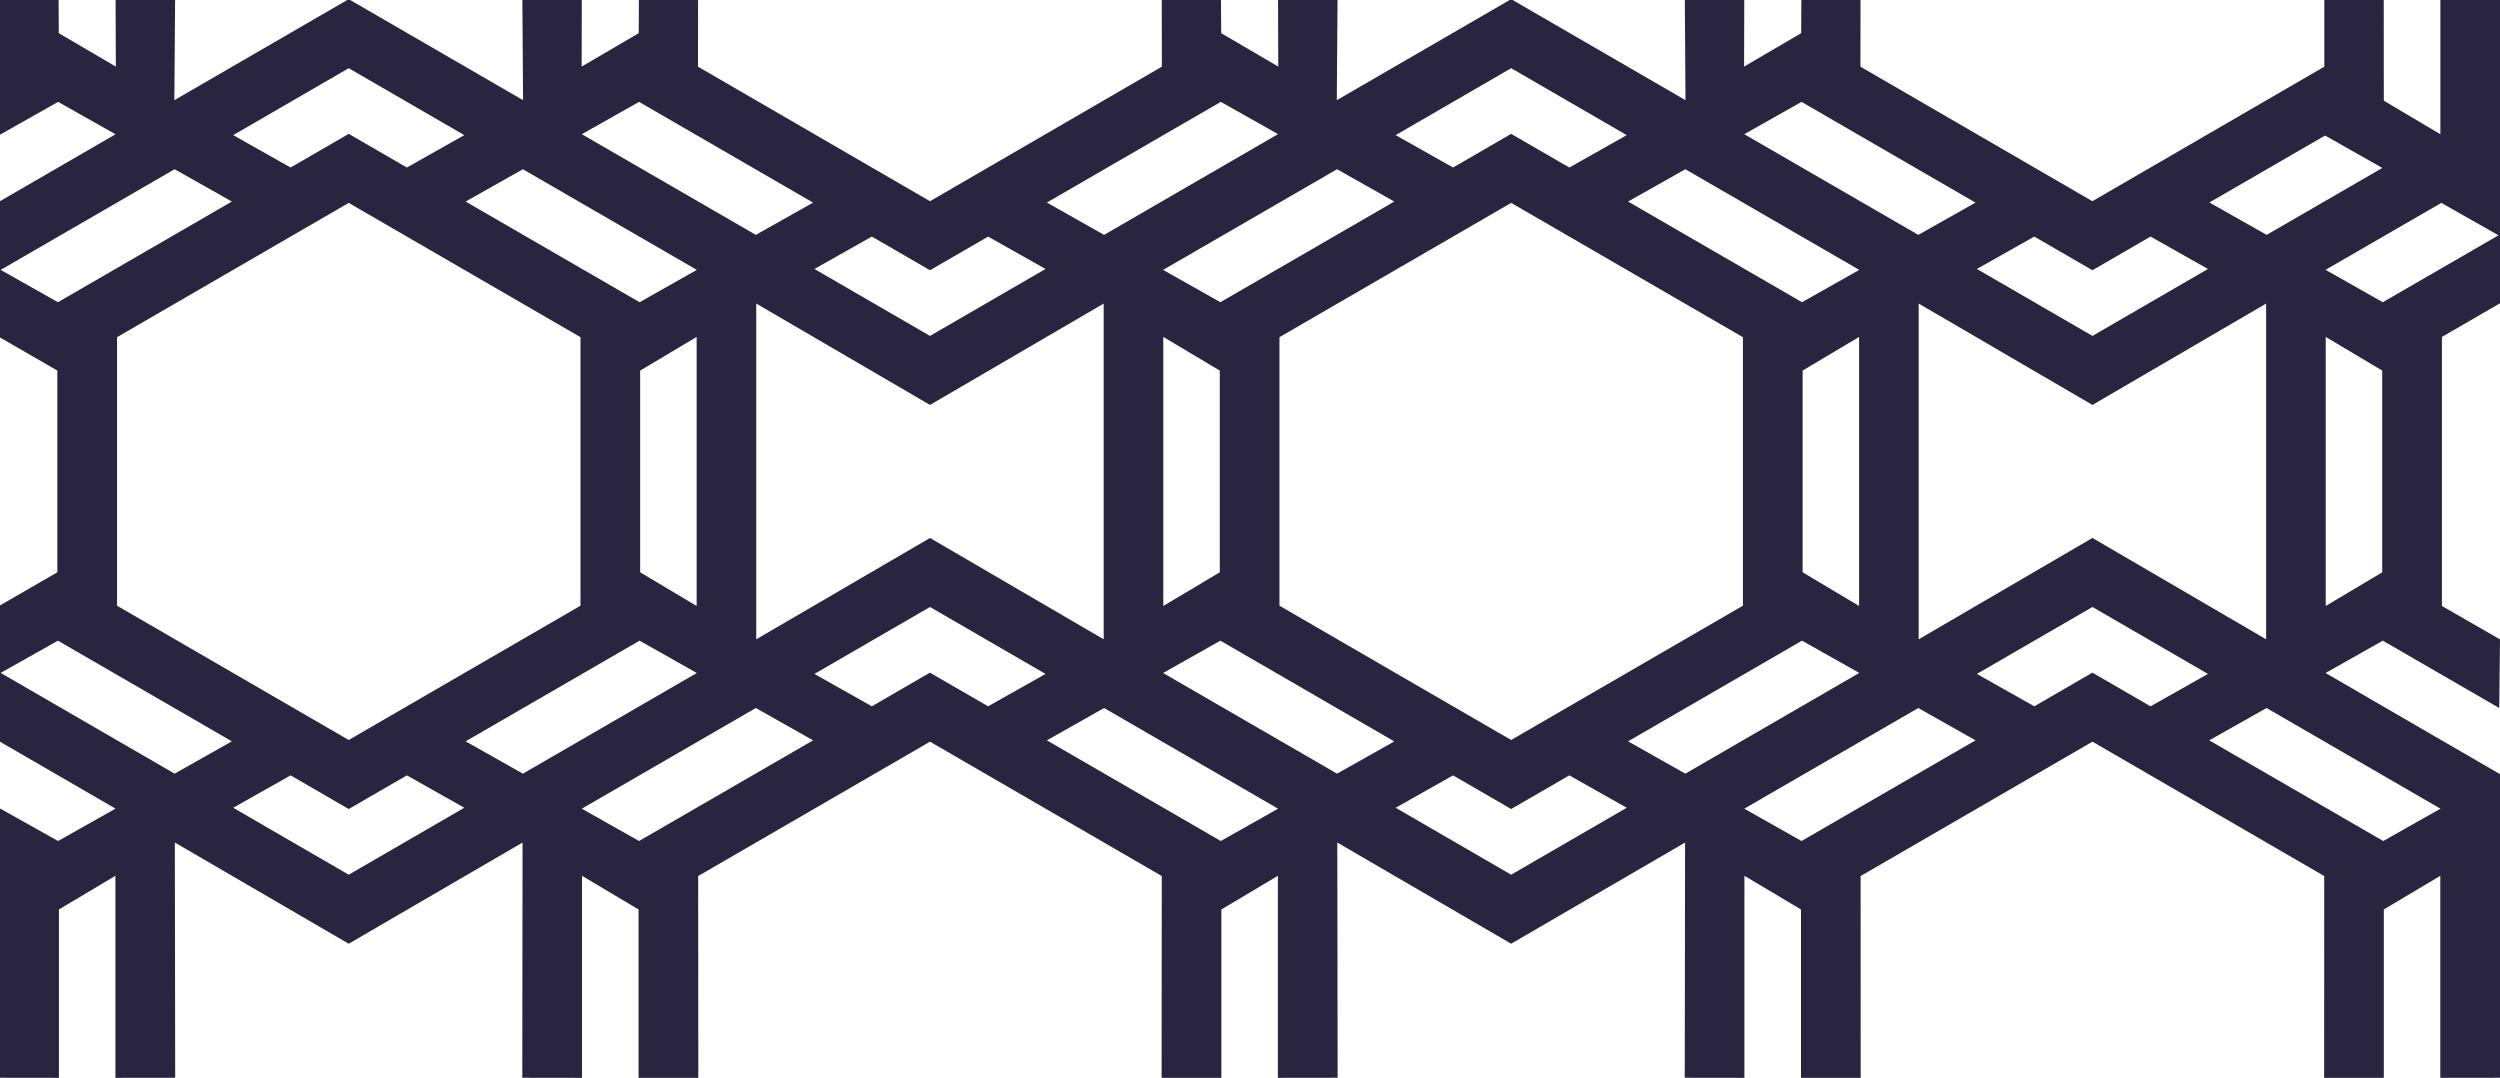
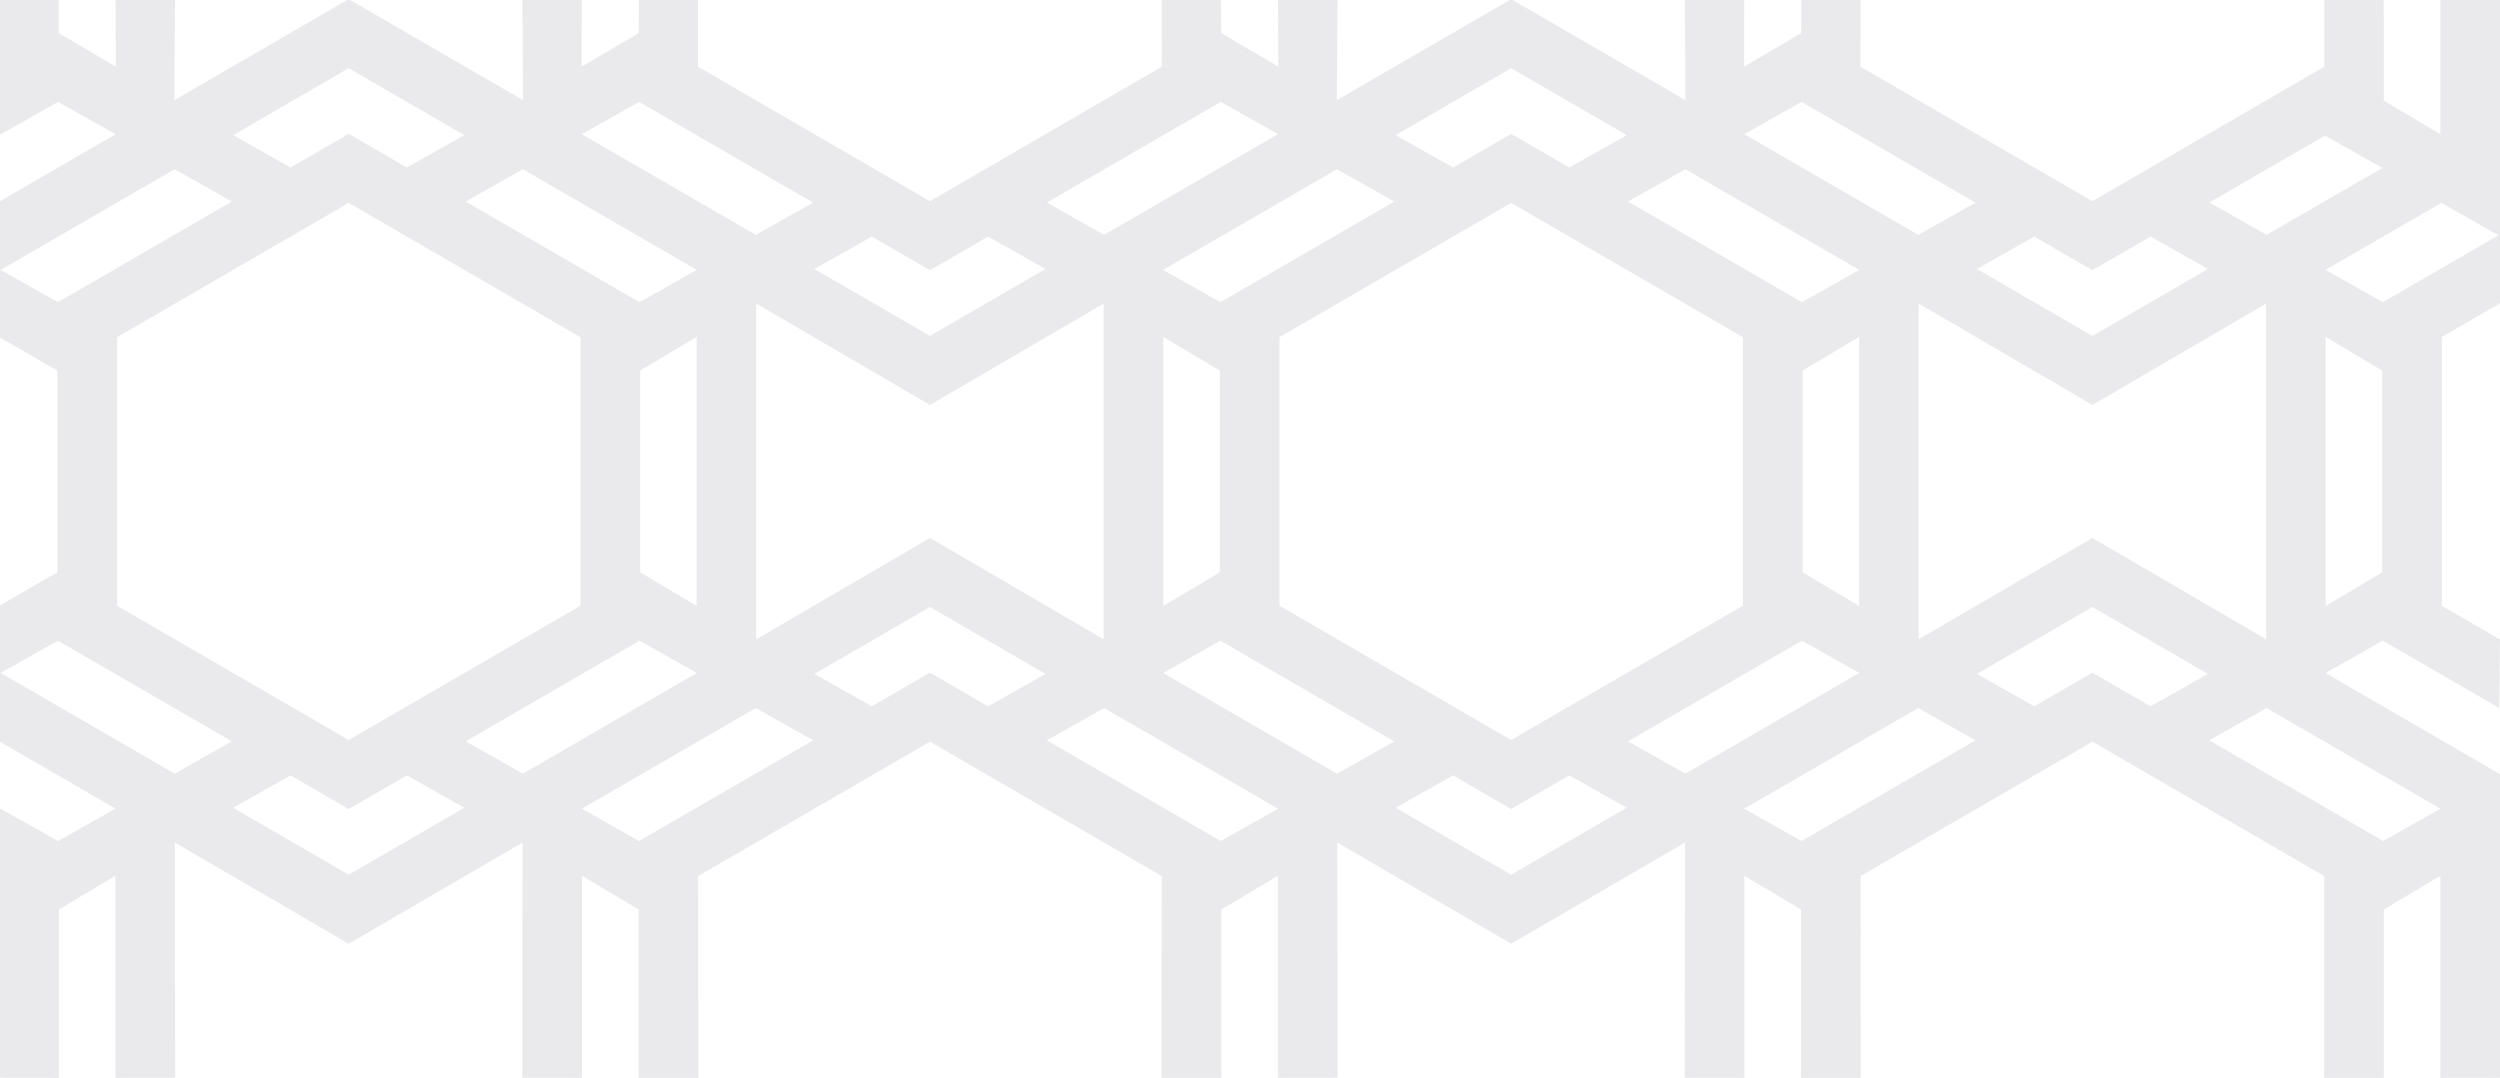
<svg xmlns="http://www.w3.org/2000/svg" width="116px" height="50px" viewBox="0 0 116 50" version="1.1">
  <g id="surface1">
-     <path style=" stroke:none;fill-rule:nonzero;fill:#292540;fill-opacity:1;" d="M 2.719 -0.035 L -0.035 -0.016 L -0.035 6.27 L 2.695 4.727 L 5.359 6.23 L -0.035 9.355 L -0.039 15.637 L 2.66 17.195 L 2.66 26.555 L -0.039 28.113 L -0.035 34.395 L 5.359 37.52 L 2.695 39.023 L -0.039 37.492 L -0.039 50.008 L 2.734 50.012 L 2.734 42.199 L 5.355 40.637 L 5.355 50.012 L 8.129 50.008 L 8.113 39.094 L 16.18 43.789 L 24.246 39.094 L 24.234 50.008 L 27.004 50.012 L 27.004 40.637 L 29.629 42.199 L 29.629 50.012 L 32.402 50.012 L 32.395 40.648 L 43.152 34.414 L 53.906 40.648 L 53.898 50.012 L 56.672 50.012 L 56.672 42.199 L 59.293 40.637 L 59.293 50.012 L 62.066 50.008 L 62.051 39.094 L 70.117 43.789 L 78.188 39.094 L 78.172 50.008 L 80.941 50.012 L 80.941 40.637 L 83.566 42.199 L 83.566 50.012 L 86.336 50.012 L 86.332 40.648 L 97.09 34.414 L 107.844 40.648 L 107.84 50.012 L 110.609 50.012 L 110.609 42.199 L 113.23 40.637 L 113.23 50.012 L 116.004 50.008 L 116 35.922 L 107.906 31.227 L 110.562 29.727 L 115.965 32.852 L 116 29.668 L 113.305 28.117 L 113.305 15.633 L 116.004 14.07 L 116.004 -0.008 L 113.234 -0.016 L 113.234 6.23 L 110.609 4.672 L 110.605 -0.02 L 107.848 -0.023 L 107.848 3.094 L 97.086 9.336 L 86.324 3.094 L 86.328 -0.027 L 83.582 -0.035 L 83.574 1.539 L 80.926 3.09 L 80.934 -0.027 L 78.176 -0.02 L 78.207 4.648 L 70.117 -0.039 L 62.027 4.648 L 62.062 -0.02 L 59.301 -0.023 L 59.312 3.09 L 56.664 1.539 L 56.652 -0.035 L 53.906 -0.023 L 53.91 3.094 L 43.152 9.336 L 32.387 3.094 L 32.391 -0.027 L 29.645 -0.035 L 29.637 1.539 L 26.988 3.09 L 26.996 -0.027 L 24.238 -0.02 L 24.27 4.648 L 16.18 -0.039 L 8.09 4.648 L 8.125 -0.02 L 5.363 -0.023 L 5.375 3.09 L 2.727 1.539 Z M 0.031 12.523 L 8.102 7.852 L 10.758 9.352 L 2.688 14.023 Z M 10.82 6.27 L 16.18 3.164 L 21.543 6.27 L 18.879 7.773 L 16.18 6.211 L 13.484 7.773 Z M 5.43 15.645 L 16.18 9.414 L 26.934 15.645 L 26.934 28.105 L 16.18 34.336 L 5.43 28.105 Z M 21.605 9.352 L 24.262 7.852 L 32.332 12.523 L 29.676 14.023 Z M 35.07 10.898 L 26.996 6.227 L 29.652 4.727 L 37.727 9.402 Z M 29.703 17.195 L 32.324 15.633 L 32.324 28.117 L 29.703 26.555 Z M 35.09 29.664 L 35.09 14.086 L 43.152 18.789 L 51.211 14.086 L 51.211 29.664 L 43.152 24.961 Z M 2.688 29.727 L 10.758 34.398 L 8.102 35.898 L 0.031 31.223 Z M 37.789 12.48 L 40.453 10.977 L 43.152 12.539 L 45.848 10.977 L 48.512 12.48 L 43.152 15.586 Z M 21.605 34.398 L 29.676 29.727 L 32.332 31.227 L 24.262 35.898 Z M 10.82 37.48 L 13.484 35.977 L 16.18 37.539 L 18.879 35.977 L 21.543 37.48 L 16.18 40.586 Z M 26.996 37.523 L 35.07 32.852 L 37.727 34.352 L 29.652 39.023 Z M 51.23 10.898 L 48.574 9.398 L 56.645 4.727 L 59.301 6.223 Z M 37.789 31.27 L 43.152 28.164 L 48.512 31.27 L 45.848 32.773 L 43.148 31.211 L 40.453 32.773 Z M 53.969 12.523 L 62.039 7.852 L 64.695 9.352 L 56.625 14.023 Z M 53.977 28.117 L 53.977 15.633 L 56.598 17.195 L 56.598 26.555 Z M 59.367 28.105 L 59.367 15.645 L 70.117 9.414 L 80.871 15.645 L 80.871 28.105 L 70.117 34.336 Z M 48.574 34.352 L 51.23 32.852 L 59.301 37.523 L 56.645 39.023 Z M 67.422 7.773 L 64.758 6.27 L 70.117 3.164 L 75.48 6.27 L 72.816 7.773 L 70.117 6.211 Z M 62.039 35.898 L 53.969 31.227 L 56.625 29.727 L 64.695 34.402 Z M 75.543 9.352 L 78.199 7.852 L 86.27 12.523 L 83.613 14.023 Z M 64.758 37.48 L 67.422 35.977 L 70.117 37.539 L 72.816 35.977 L 75.48 37.48 L 70.117 40.586 Z M 89.008 10.898 L 80.934 6.227 L 83.59 4.727 L 91.664 9.402 Z M 83.641 17.195 L 86.262 15.633 L 86.262 28.117 L 83.641 26.555 Z M 78.199 35.898 L 75.543 34.398 L 83.613 29.727 L 86.27 31.223 Z M 89.027 29.664 L 89.027 14.086 L 97.09 18.789 L 105.148 14.086 L 105.148 29.664 L 97.09 24.961 Z M 91.727 12.48 L 94.391 10.977 L 97.09 12.539 L 99.785 10.977 L 102.449 12.48 L 97.09 15.586 Z M 80.934 37.523 L 89.008 32.852 L 91.664 34.352 L 83.59 39.023 Z M 105.172 10.898 L 102.516 9.395 L 107.883 6.289 L 110.539 7.793 Z M 91.727 31.27 L 97.09 28.164 L 102.449 31.27 L 99.785 32.773 L 97.086 31.211 L 94.391 32.773 Z M 107.906 12.52 L 113.277 9.414 L 115.93 10.918 L 110.562 14.023 Z M 107.914 28.117 L 107.914 15.633 L 110.535 17.195 L 110.535 26.555 Z M 102.508 34.352 L 105.168 32.852 L 113.238 37.523 L 110.582 39.023 Z M 102.508 34.352 " />
+     <path style=" stroke:none;fill-rule:nonzero;fill:#292540;fill-opacity:0.1;" d="M 2.719 -0.035 L -0.035 -0.016 L -0.035 6.27 L 2.695 4.727 L 5.359 6.23 L -0.035 9.355 L -0.039 15.637 L 2.66 17.195 L 2.66 26.555 L -0.039 28.113 L -0.035 34.395 L 5.359 37.52 L 2.695 39.023 L -0.039 37.492 L -0.039 50.008 L 2.734 50.012 L 2.734 42.199 L 5.355 40.637 L 5.355 50.012 L 8.129 50.008 L 8.113 39.094 L 16.18 43.789 L 24.246 39.094 L 24.234 50.008 L 27.004 50.012 L 27.004 40.637 L 29.629 42.199 L 29.629 50.012 L 32.402 50.012 L 32.395 40.648 L 43.152 34.414 L 53.906 40.648 L 53.898 50.012 L 56.672 50.012 L 56.672 42.199 L 59.293 40.637 L 59.293 50.012 L 62.066 50.008 L 62.051 39.094 L 70.117 43.789 L 78.188 39.094 L 78.172 50.008 L 80.941 50.012 L 80.941 40.637 L 83.566 42.199 L 83.566 50.012 L 86.336 50.012 L 86.332 40.648 L 97.09 34.414 L 107.844 40.648 L 107.84 50.012 L 110.609 50.012 L 110.609 42.199 L 113.23 40.637 L 113.23 50.012 L 116.004 50.008 L 116 35.922 L 107.906 31.227 L 110.562 29.727 L 115.965 32.852 L 116 29.668 L 113.305 28.117 L 113.305 15.633 L 116.004 14.07 L 116.004 -0.008 L 113.234 -0.016 L 113.234 6.23 L 110.609 4.672 L 110.605 -0.02 L 107.848 -0.023 L 107.848 3.094 L 97.086 9.336 L 86.324 3.094 L 86.328 -0.027 L 83.582 -0.035 L 83.574 1.539 L 80.926 3.09 L 80.934 -0.027 L 78.176 -0.02 L 78.207 4.648 L 70.117 -0.039 L 62.027 4.648 L 62.062 -0.02 L 59.301 -0.023 L 59.312 3.09 L 56.664 1.539 L 56.652 -0.035 L 53.906 -0.023 L 53.91 3.094 L 43.152 9.336 L 32.387 3.094 L 32.391 -0.027 L 29.645 -0.035 L 29.637 1.539 L 26.988 3.09 L 26.996 -0.027 L 24.238 -0.02 L 24.27 4.648 L 16.18 -0.039 L 8.09 4.648 L 8.125 -0.02 L 5.363 -0.023 L 5.375 3.09 L 2.727 1.539 Z M 0.031 12.523 L 8.102 7.852 L 10.758 9.352 L 2.688 14.023 Z M 10.82 6.27 L 16.18 3.164 L 21.543 6.27 L 18.879 7.773 L 16.18 6.211 L 13.484 7.773 Z M 5.43 15.645 L 16.18 9.414 L 26.934 15.645 L 26.934 28.105 L 16.18 34.336 L 5.43 28.105 Z M 21.605 9.352 L 24.262 7.852 L 32.332 12.523 L 29.676 14.023 Z M 35.07 10.898 L 26.996 6.227 L 29.652 4.727 L 37.727 9.402 Z M 29.703 17.195 L 32.324 15.633 L 32.324 28.117 L 29.703 26.555 Z M 35.09 29.664 L 35.09 14.086 L 43.152 18.789 L 51.211 14.086 L 51.211 29.664 L 43.152 24.961 Z M 2.688 29.727 L 10.758 34.398 L 8.102 35.898 L 0.031 31.223 Z M 37.789 12.48 L 40.453 10.977 L 43.152 12.539 L 45.848 10.977 L 48.512 12.48 L 43.152 15.586 Z M 21.605 34.398 L 29.676 29.727 L 32.332 31.227 L 24.262 35.898 Z M 10.82 37.48 L 13.484 35.977 L 16.18 37.539 L 18.879 35.977 L 21.543 37.48 L 16.18 40.586 Z M 26.996 37.523 L 35.07 32.852 L 37.727 34.352 L 29.652 39.023 Z M 51.23 10.898 L 48.574 9.398 L 56.645 4.727 L 59.301 6.223 Z M 37.789 31.27 L 43.152 28.164 L 48.512 31.27 L 45.848 32.773 L 43.148 31.211 L 40.453 32.773 Z M 53.969 12.523 L 62.039 7.852 L 64.695 9.352 L 56.625 14.023 Z M 53.977 28.117 L 53.977 15.633 L 56.598 17.195 L 56.598 26.555 Z M 59.367 28.105 L 59.367 15.645 L 70.117 9.414 L 80.871 15.645 L 80.871 28.105 L 70.117 34.336 Z M 48.574 34.352 L 51.23 32.852 L 59.301 37.523 L 56.645 39.023 Z M 67.422 7.773 L 64.758 6.27 L 70.117 3.164 L 75.48 6.27 L 72.816 7.773 L 70.117 6.211 Z M 62.039 35.898 L 53.969 31.227 L 56.625 29.727 L 64.695 34.402 Z M 75.543 9.352 L 78.199 7.852 L 86.27 12.523 L 83.613 14.023 Z M 64.758 37.48 L 67.422 35.977 L 70.117 37.539 L 72.816 35.977 L 75.48 37.48 L 70.117 40.586 Z M 89.008 10.898 L 80.934 6.227 L 83.59 4.727 L 91.664 9.402 Z M 83.641 17.195 L 86.262 15.633 L 86.262 28.117 L 83.641 26.555 Z M 78.199 35.898 L 75.543 34.398 L 83.613 29.727 L 86.27 31.223 Z M 89.027 29.664 L 89.027 14.086 L 97.09 18.789 L 105.148 14.086 L 105.148 29.664 L 97.09 24.961 Z M 91.727 12.48 L 94.391 10.977 L 97.09 12.539 L 99.785 10.977 L 102.449 12.48 L 97.09 15.586 Z M 80.934 37.523 L 89.008 32.852 L 91.664 34.352 L 83.59 39.023 Z M 105.172 10.898 L 102.516 9.395 L 107.883 6.289 L 110.539 7.793 Z M 91.727 31.27 L 97.09 28.164 L 102.449 31.27 L 99.785 32.773 L 97.086 31.211 L 94.391 32.773 Z M 107.906 12.52 L 113.277 9.414 L 115.93 10.918 L 110.562 14.023 Z M 107.914 28.117 L 107.914 15.633 L 110.535 17.195 L 110.535 26.555 Z M 102.508 34.352 L 105.168 32.852 L 113.238 37.523 L 110.582 39.023 Z M 102.508 34.352 " />
  </g>
</svg>
